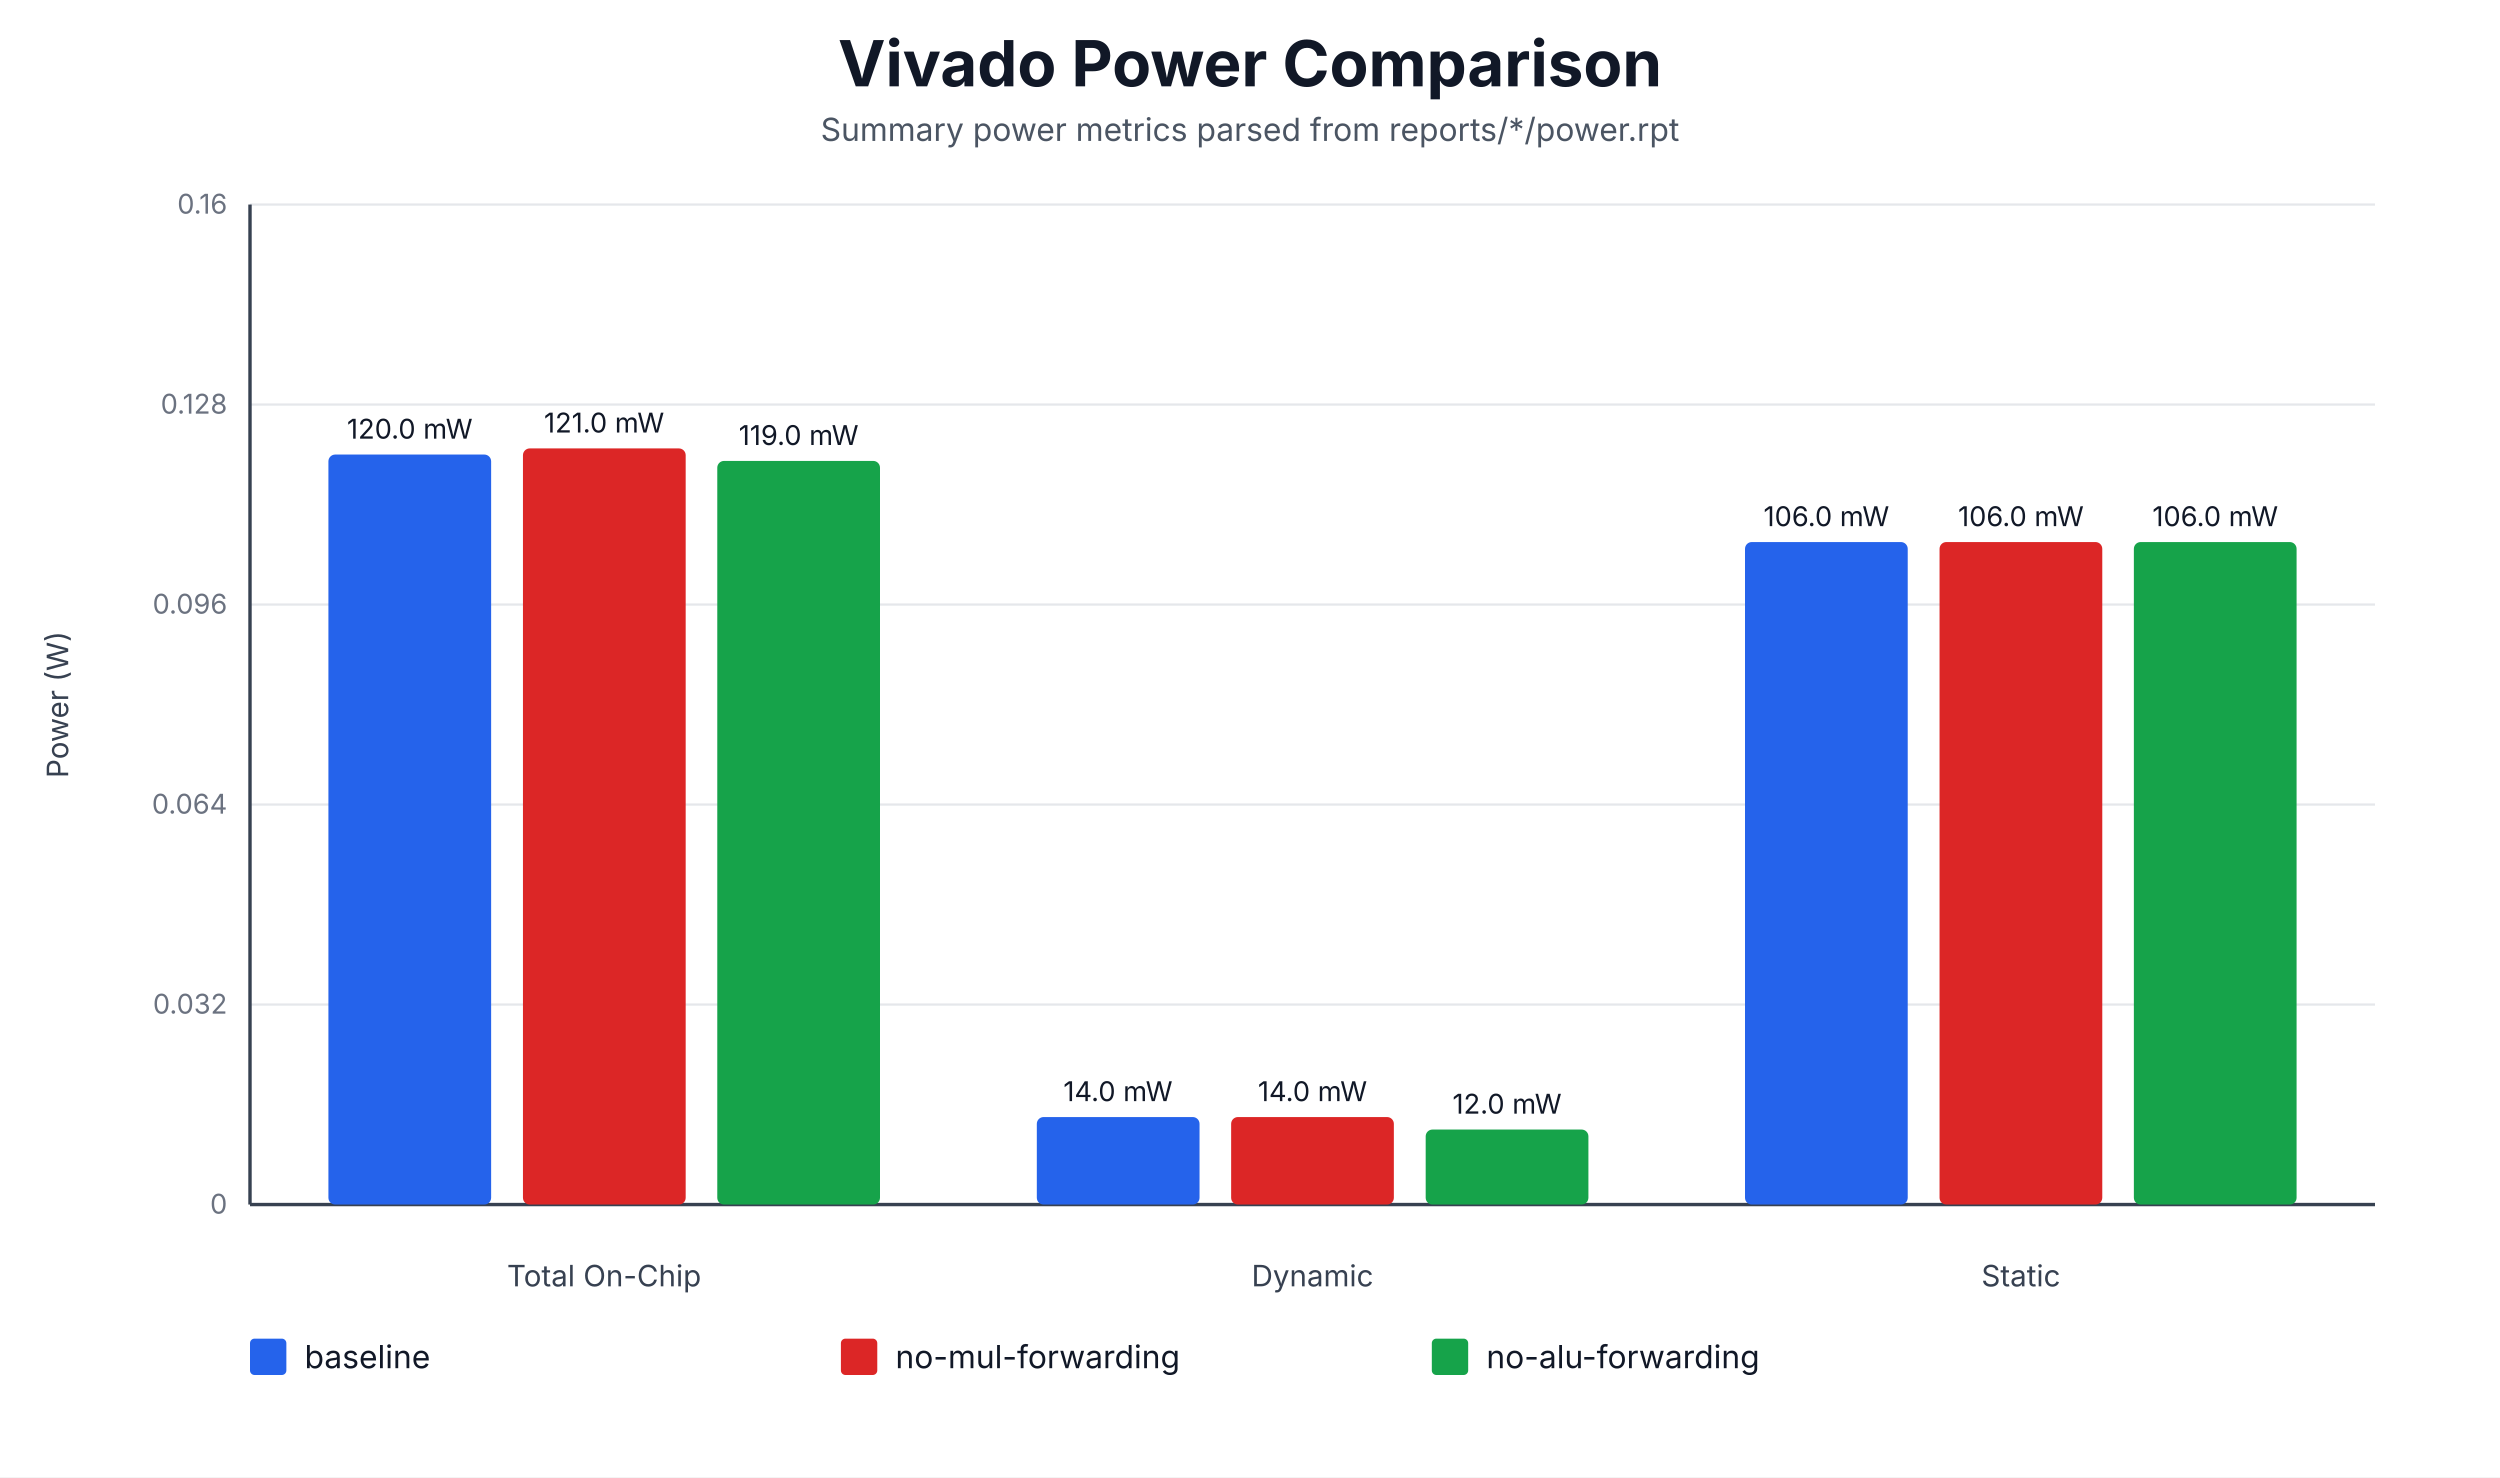
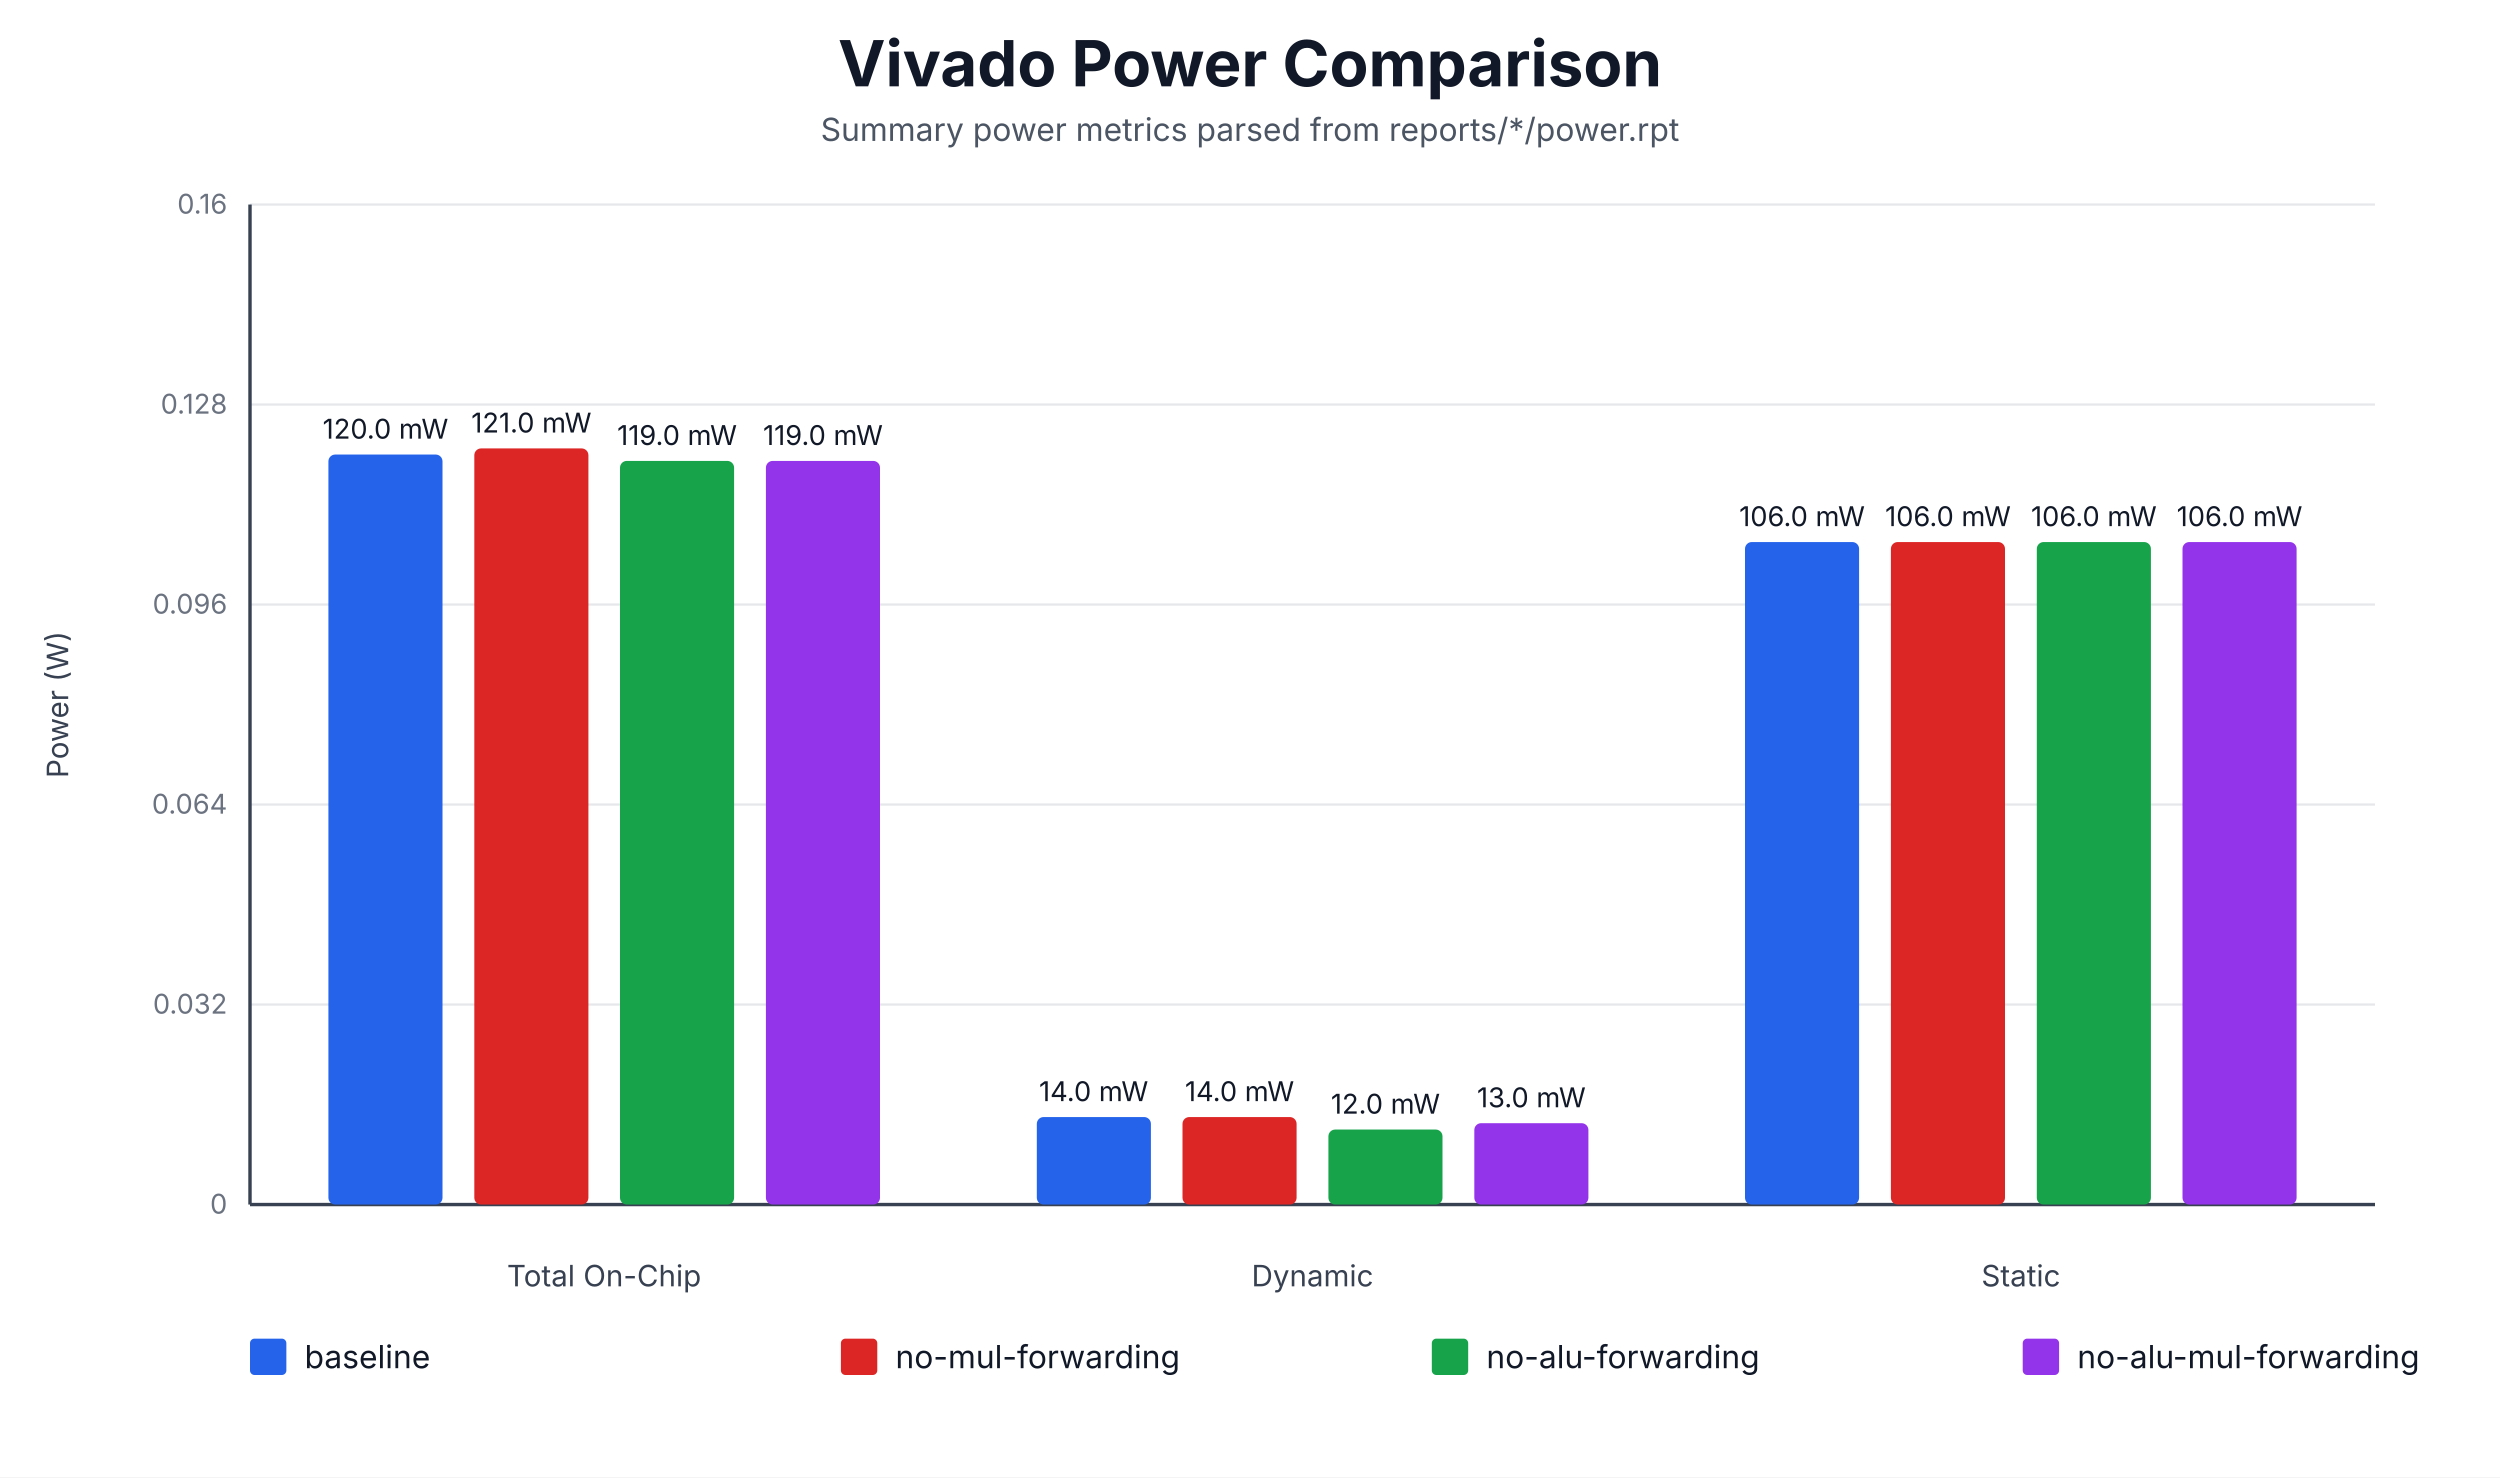
<svg xmlns="http://www.w3.org/2000/svg" width="1100" height="650" viewBox="0 0 1100 650">
  <rect width="100%" height="100%" fill="#ffffff" />
  <style>text{font-family:Inter,Arial,sans-serif;fill:#111827}.title{font-size:28px;font-weight:700}.subtitle{font-size:14px;fill:#4b5563}.axis{font-size:13px;fill:#374151}.tick{font-size:12px;fill:#6b7280}.label{font-size:12px;fill:#111827}.legend{font-size:14px}.grid{stroke:#e5e7eb;stroke-width:1}.axisline{stroke:#374151;stroke-width:1.5}</style>
  <text class="title" x="550.0" y="38" text-anchor="middle">Vivado Power Comparison</text>
  <text class="subtitle" x="550.0" y="62" text-anchor="middle">Summary power metrics parsed from reports/*/power.rpt</text>
  <line class="grid" x1="110" y1="530.0" x2="1045" y2="530.0" />
  <text class="tick" x="100" y="534.0" text-anchor="end">0</text>
  <line class="grid" x1="110" y1="442.0" x2="1045" y2="442.0" />
  <text class="tick" x="100" y="446.0" text-anchor="end">0.032</text>
  <line class="grid" x1="110" y1="354.0" x2="1045" y2="354.0" />
  <text class="tick" x="100" y="358.0" text-anchor="end">0.064</text>
  <line class="grid" x1="110" y1="266.0" x2="1045" y2="266.0" />
  <text class="tick" x="100" y="270.0" text-anchor="end">0.096</text>
  <line class="grid" x1="110" y1="178.0" x2="1045" y2="178.0" />
  <text class="tick" x="100" y="182.0" text-anchor="end">0.128</text>
  <line class="grid" x1="110" y1="90.0" x2="1045" y2="90.0" />
  <text class="tick" x="100" y="94.0" text-anchor="end">0.16</text>
  <line class="axisline" x1="110" y1="90" x2="110" y2="530" />
  <line class="axisline" x1="110" y1="530" x2="1045" y2="530" />
  <text class="axis" x="30" y="310.0" text-anchor="middle" transform="rotate(-90 30 310.0)">Power (W)</text>
  <text class="axis" x="265.8" y="566" text-anchor="middle">Total On-Chip</text>
-   <rect x="144.5" y="200.0" width="71.6" height="330.0" fill="#2563eb" rx="3" />
-   <text class="label" x="180.3" y="193.0" text-anchor="middle">120.0 mW</text>
-   <rect x="230.1" y="197.3" width="71.6" height="332.7" fill="#dc2626" rx="3" />
-   <text class="label" x="265.8" y="190.3" text-anchor="middle">121.0 mW</text>
-   <rect x="315.6" y="202.8" width="71.6" height="327.2" fill="#16a34a" rx="3" />
-   <text class="label" x="351.4" y="195.8" text-anchor="middle">119.0 mW</text>
+   <rect x="144.5" y="200.0" width="50.2" height="330.0" fill="#2563eb" rx="3" />
+   <text class="label" x="169.6" y="193.0" text-anchor="middle">120.0 mW</text>
+   <rect x="208.7" y="197.3" width="50.2" height="332.7" fill="#dc2626" rx="3" />
+   <text class="label" x="233.8" y="190.3" text-anchor="middle">121.0 mW</text>
+   <rect x="272.8" y="202.8" width="50.2" height="327.2" fill="#16a34a" rx="3" />
+   <text class="label" x="297.9" y="195.8" text-anchor="middle">119.0 mW</text>
+   <rect x="337.0" y="202.8" width="50.2" height="327.2" fill="#9333ea" rx="3" />
+   <text class="label" x="362.1" y="195.8" text-anchor="middle">119.0 mW</text>
  <text class="axis" x="577.5" y="566" text-anchor="middle">Dynamic</text>
-   <rect x="456.2" y="491.5" width="71.6" height="38.5" fill="#2563eb" rx="3" />
-   <text class="label" x="491.9" y="484.5" text-anchor="middle">14.0 mW</text>
-   <rect x="541.7" y="491.5" width="71.6" height="38.5" fill="#dc2626" rx="3" />
-   <text class="label" x="577.5" y="484.5" text-anchor="middle">14.0 mW</text>
-   <rect x="627.3" y="497.0" width="71.6" height="33.0" fill="#16a34a" rx="3" />
-   <text class="label" x="663.1" y="490.0" text-anchor="middle">12.0 mW</text>
+   <rect x="456.2" y="491.5" width="50.2" height="38.5" fill="#2563eb" rx="3" />
+   <text class="label" x="481.2" y="484.5" text-anchor="middle">14.0 mW</text>
+   <rect x="520.3" y="491.5" width="50.2" height="38.5" fill="#dc2626" rx="3" />
+   <text class="label" x="545.4" y="484.5" text-anchor="middle">14.0 mW</text>
+   <rect x="584.5" y="497.0" width="50.2" height="33.0" fill="#16a34a" rx="3" />
+   <text class="label" x="609.6" y="490.0" text-anchor="middle">12.0 mW</text>
+   <rect x="648.7" y="494.2" width="50.2" height="35.8" fill="#9333ea" rx="3" />
+   <text class="label" x="673.8" y="487.2" text-anchor="middle">13.0 mW</text>
  <text class="axis" x="889.2" y="566" text-anchor="middle">Static</text>
-   <rect x="767.8" y="238.5" width="71.6" height="291.5" fill="#2563eb" rx="3" />
-   <text class="label" x="803.6" y="231.5" text-anchor="middle">106.0 mW</text>
-   <rect x="853.4" y="238.5" width="71.6" height="291.5" fill="#dc2626" rx="3" />
-   <text class="label" x="889.2" y="231.5" text-anchor="middle">106.0 mW</text>
-   <rect x="938.9" y="238.5" width="71.6" height="291.5" fill="#16a34a" rx="3" />
-   <text class="label" x="974.7" y="231.5" text-anchor="middle">106.0 mW</text>
+   <rect x="767.8" y="238.5" width="50.2" height="291.5" fill="#2563eb" rx="3" />
+   <text class="label" x="792.9" y="231.5" text-anchor="middle">106.0 mW</text>
+   <rect x="832.0" y="238.5" width="50.2" height="291.5" fill="#dc2626" rx="3" />
+   <text class="label" x="857.1" y="231.5" text-anchor="middle">106.0 mW</text>
+   <rect x="896.2" y="238.5" width="50.2" height="291.5" fill="#16a34a" rx="3" />
+   <text class="label" x="921.3" y="231.5" text-anchor="middle">106.0 mW</text>
+   <rect x="960.3" y="238.5" width="50.2" height="291.5" fill="#9333ea" rx="3" />
+   <text class="label" x="985.4" y="231.5" text-anchor="middle">106.0 mW</text>
  <rect x="110" y="589" width="16" height="16" fill="#2563eb" rx="2" />
  <text class="legend" x="134" y="602">baseline</text>
  <rect x="370" y="589" width="16" height="16" fill="#dc2626" rx="2" />
  <text class="legend" x="394" y="602">no-mul-forwarding</text>
  <rect x="630" y="589" width="16" height="16" fill="#16a34a" rx="2" />
  <text class="legend" x="654" y="602">no-alu-forwarding</text>
+   <rect x="890" y="589" width="16" height="16" fill="#9333ea" rx="2" />
+   <text class="legend" x="914" y="602">no-alu-mul-forwarding</text>
</svg>
